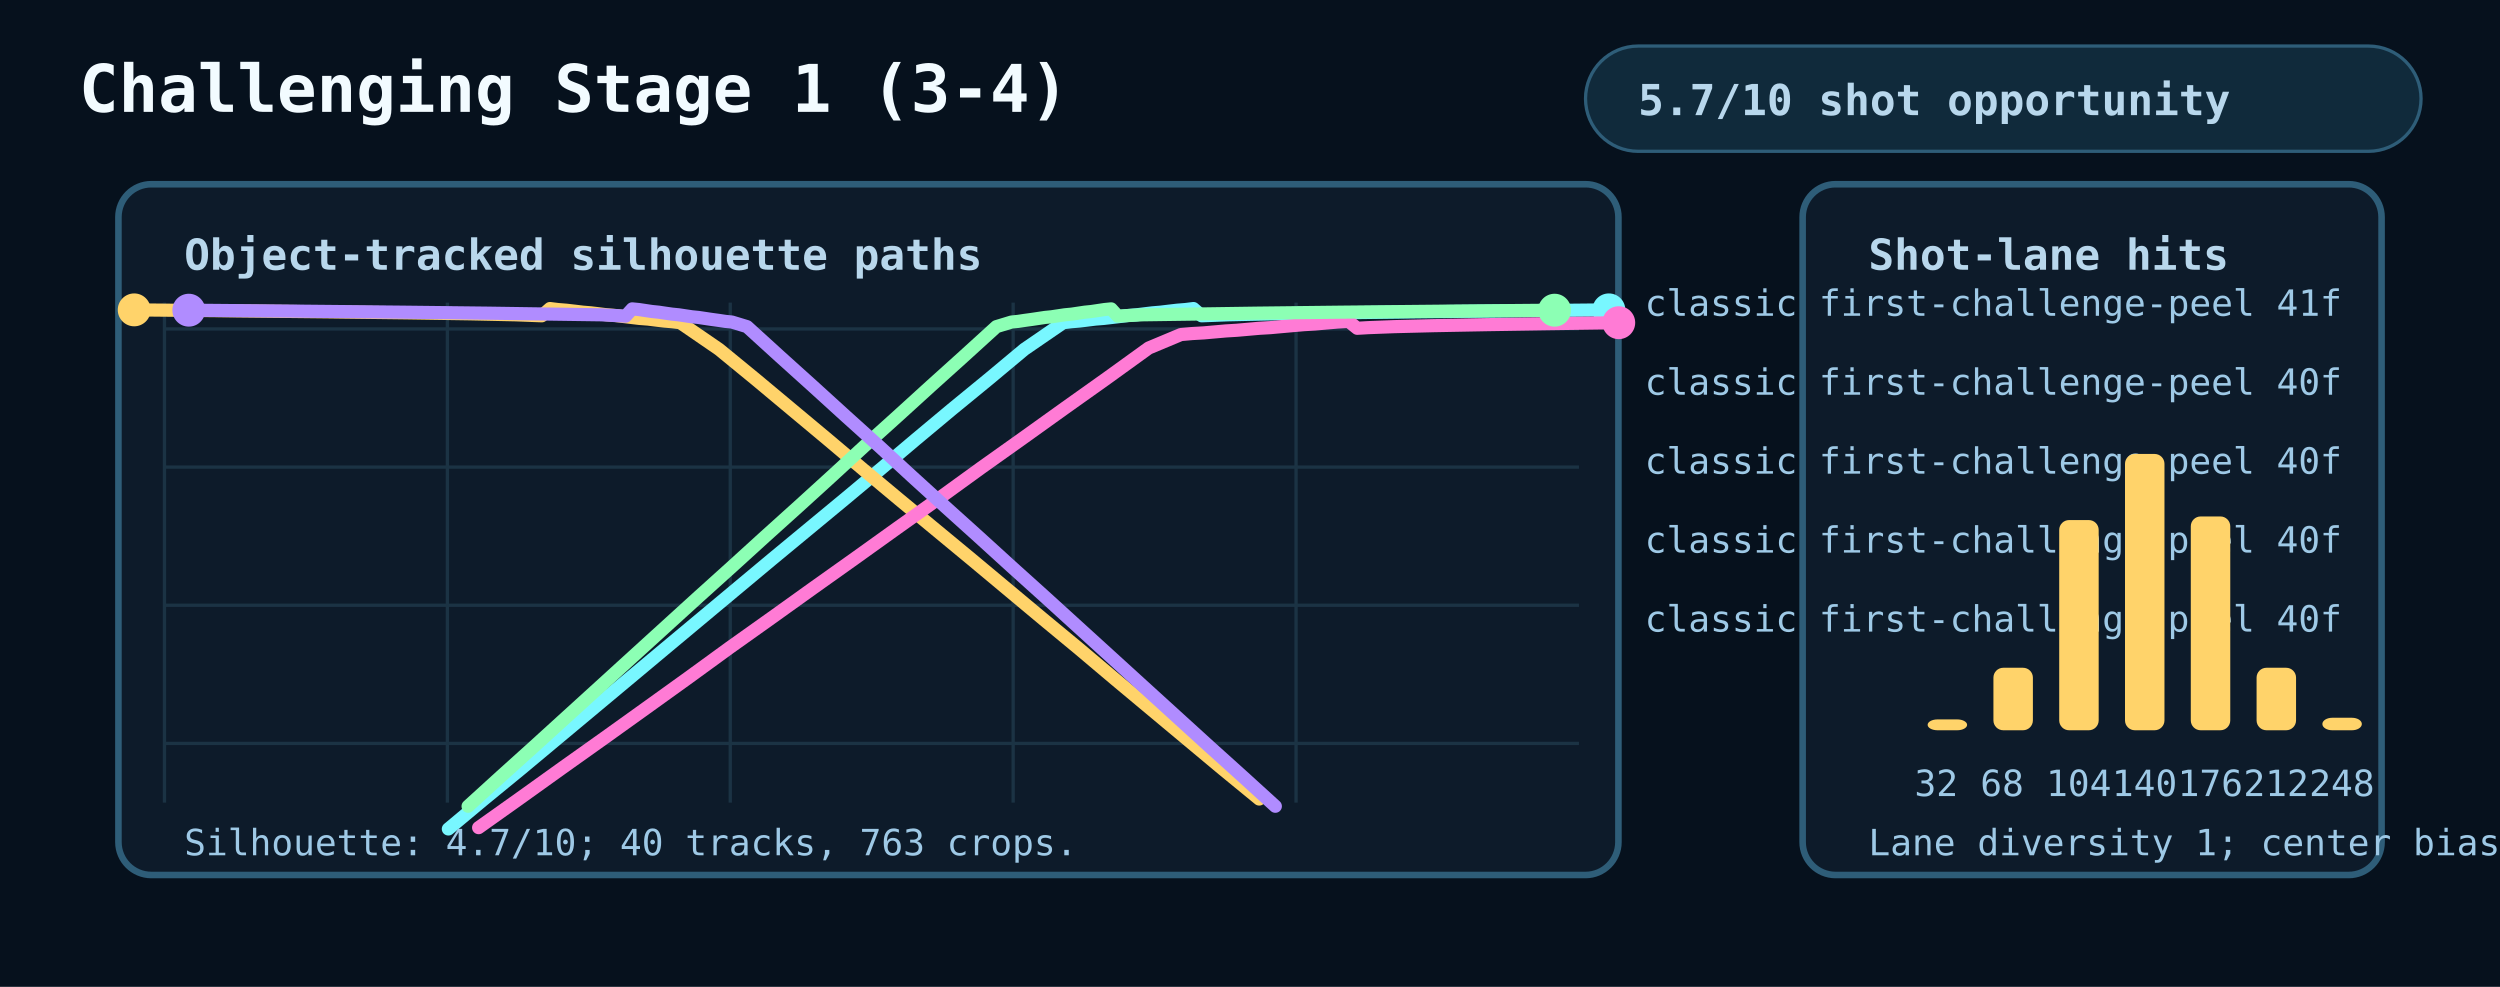
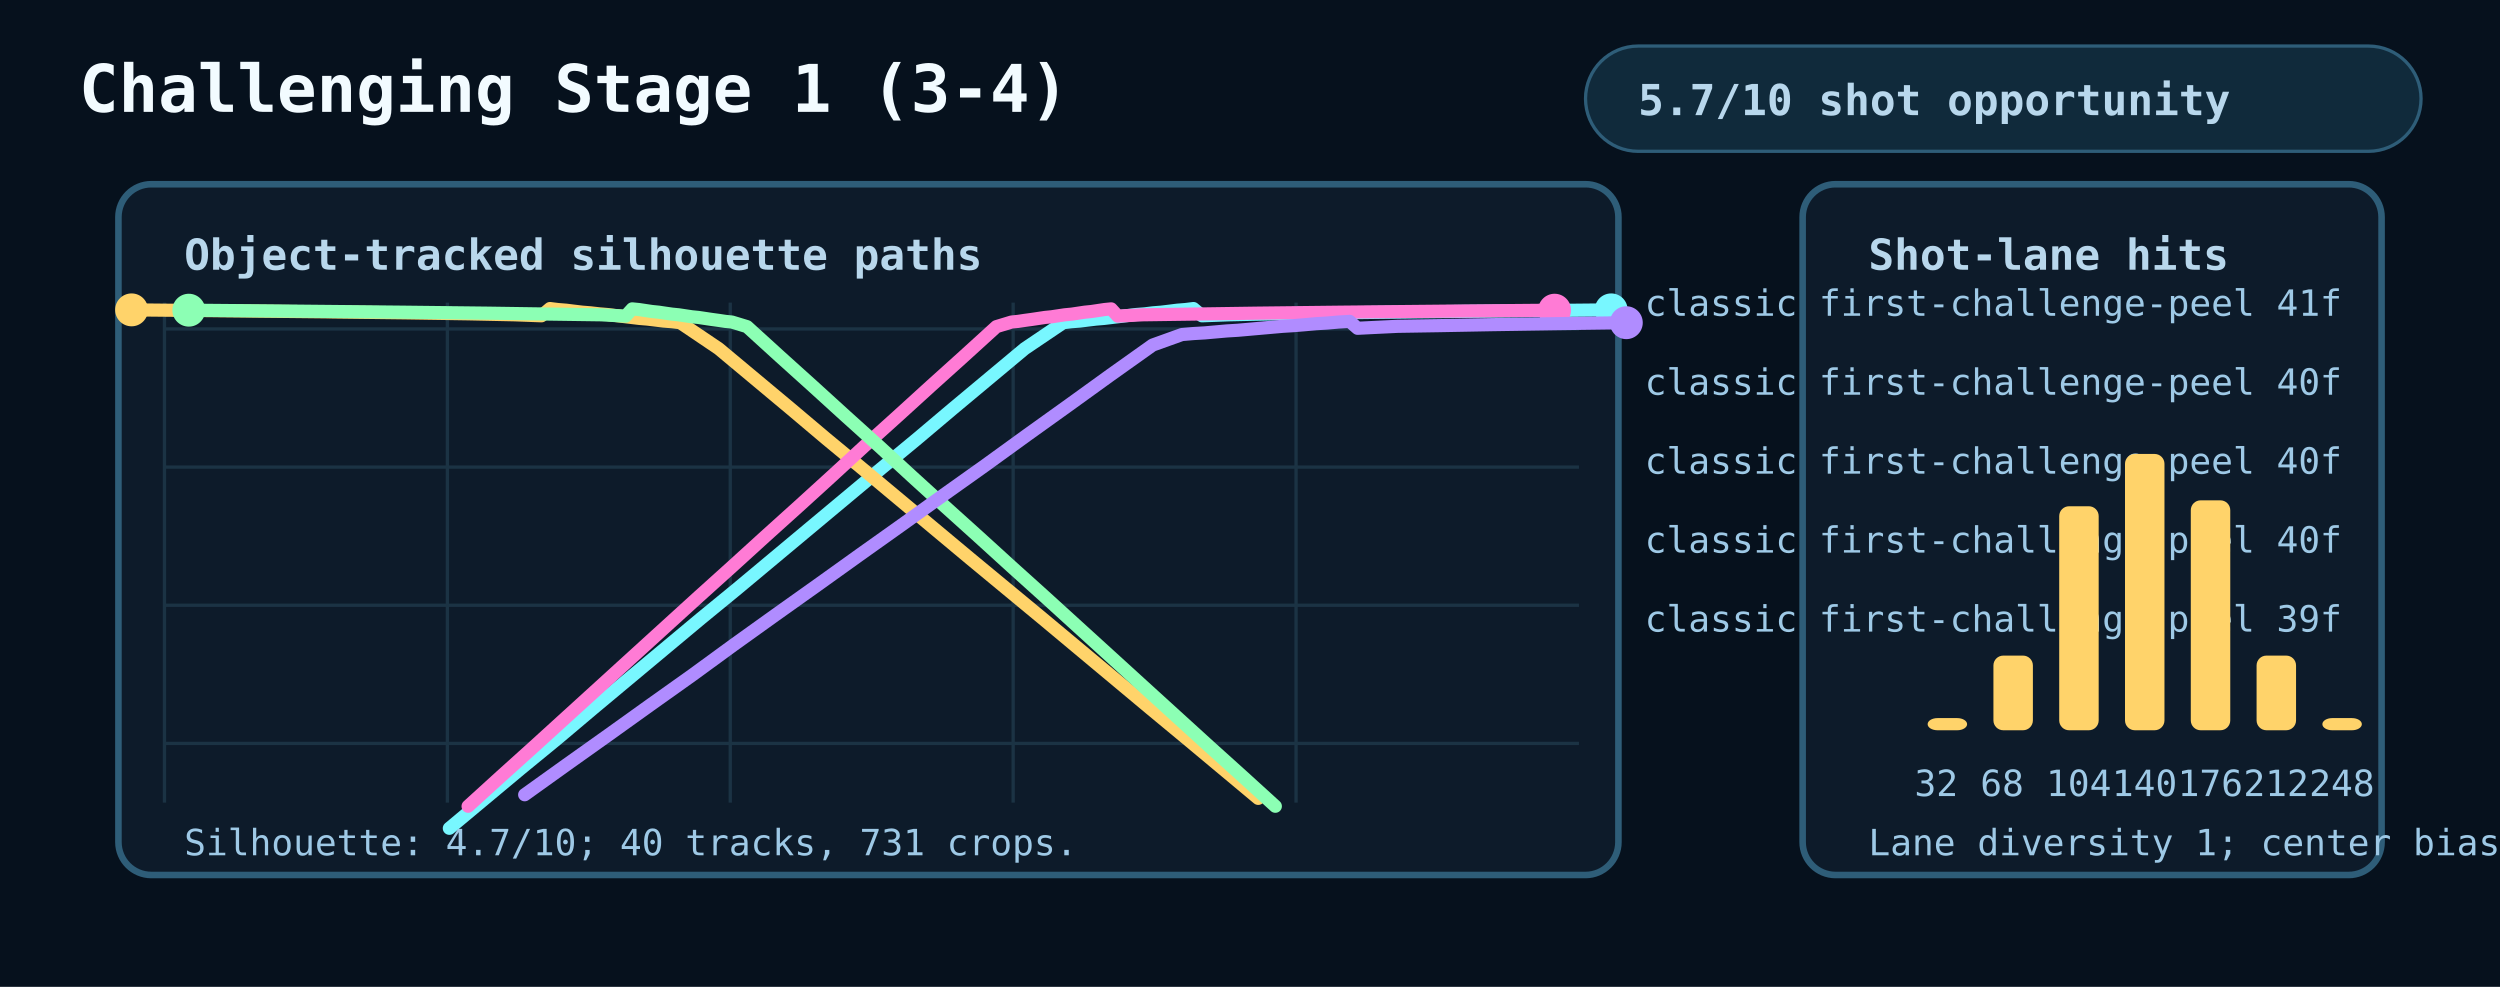
<svg xmlns="http://www.w3.org/2000/svg" width="760" height="300" viewBox="0 0 760 300" role="img" aria-labelledby="title desc">
  <style>
    .bg{fill:#06111d}.panel{fill:#0d1b2a;stroke:#2e5d78;stroke-width:2}.grid{stroke:#1b3344;stroke-width:1}.text{fill:#f2fbff;font:700 20px ui-monospace,Menlo,monospace}.small{fill:#b8d7ec;font:700 13px ui-monospace,Menlo,monospace}.tiny{fill:#9ec9e6;font:11px ui-monospace,Menlo,monospace}.pill{fill:#102a3b;stroke:#2e5d78}
  </style>
  <rect class="bg" x="0" y="0" width="760" height="300" />
  <text class="text" x="24" y="34">Challenging Stage 1 (3-4)</text>
  <rect class="pill" x="482" y="14" width="254" height="32" rx="16" />
  <text class="small" x="498" y="35">5.7/10 shot opportunity</text>
  <rect class="panel" x="36" y="56" width="456" height="210" rx="10" />
  <rect class="panel" x="548" y="56" width="176" height="210" rx="10" />
  <text class="small" x="56" y="82">Object-tracked silhouette paths</text>
  <text class="small" x="568" y="82">Shot-lane hits</text>
  <line class="grid" x1="50" y1="92" x2="50" y2="244" />
  <line class="grid" x1="136" y1="92" x2="136" y2="244" />
  <line class="grid" x1="222" y1="92" x2="222" y2="244" />
  <line class="grid" x1="308" y1="92" x2="308" y2="244" />
  <line class="grid" x1="394" y1="92" x2="394" y2="244" />
  <line class="grid" x1="50" y1="100" x2="480" y2="100" />
  <line class="grid" x1="50" y1="142" x2="480" y2="142" />
  <line class="grid" x1="50" y1="184" x2="480" y2="184" />
  <line class="grid" x1="50" y1="226" x2="480" y2="226" />
-   <polyline points="489.1,94.2 458.2,94.5 430.4,94.8 406.4,95.1 387.1,95.4 373.3,95.7 365.3,96 362.8,93.8 360.4,94.1 357.9,94.3 355.3,94.6 352.8,94.9 350.4,95.1 347.9,95.4 345.5,95.7 343,95.9 340.6,96.2 338.1,96.5 335.5,96.8 333,97 330.6,97.3 328.1,97.6 325.7,97.8 323.2,98.1 311.4,106.2 300.5,115.3 289.4,124.4 278.5,133.5 267.6,142.7 256.7,151.8 245.7,160.9 234.7,170 223.8,179.1 212.9,188.2 202,197.3 191,206.5 180.1,215.6 169.2,224.7 158.3,233.8 147.2,242.9 136.3,252" fill="none" stroke="#78f7ff" stroke-width="4" stroke-linecap="round" stroke-linejoin="round" />
-   <circle cx="489.1" cy="94.2" r="5" fill="#78f7ff" />
+   <polyline points="489.8,94.2 459,94.5 431,94.8 406.9,95.1 387.6,95.4 373.6,95.7 365.4,96 362.8,93.8 360.4,94.1 357.9,94.3 355.5,94.6 353,94.9 350.5,95.1 348.1,95.4 345.5,95.6 343,95.9 340.6,96.2 338.1,96.5 335.6,96.8 333.2,97 330.7,97.3 328.3,97.6 325.7,97.8 323.2,98.1 311.5,106 300.6,115.1 289.7,124.2 278.8,133.4 267.8,142.5 256.9,151.6 246,160.7 235.1,169.8 224.2,178.9 213.1,188 202.2,197.1 191.3,206.2 180.4,215.3 169.5,224.5 158.4,233.6 147.5,242.7 136.6,251.8" fill="none" stroke="#78f7ff" stroke-width="4" stroke-linecap="round" stroke-linejoin="round" />
+   <circle cx="489.8" cy="94.2" r="5" fill="#78f7ff" />
  <text class="tiny" x="500" y="96" fill="#78f7ff">classic first-challenge-peel 41f</text>
-   <polyline points="40.8,94.2 71.8,94.5 99.6,94.8 123.6,95.1 142.9,95.4 156.7,95.7 164.7,96 167.2,93.8 169.6,94.1 172.1,94.3 174.7,94.6 177.2,94.9 179.6,95.1 182.1,95.4 184.5,95.7 187,95.9 189.4,96.2 191.9,96.5 194.4,96.8 197,97 199.4,97.3 201.9,97.6 204.3,97.8 206.8,98.1 218.6,106.2 229.7,115.3 240.6,124.4 251.5,133.5 262.4,142.7 273.3,151.8 284.3,160.9 295.3,170 306.2,179.1 317.1,188.2 328.1,197.3 339,206.5 349.9,215.6 360.8,224.7 371.7,233.8 382.8,242.9" fill="none" stroke="#ffd36a" stroke-width="4" stroke-linecap="round" stroke-linejoin="round" />
-   <circle cx="40.8" cy="94.2" r="5" fill="#ffd36a" />
+   <polyline points="40,94.2 71,94.5 99,94.8 123.1,95.1 142.4,95.4 156.4,95.7 164.6,96 167.2,93.8 169.6,94.1 172.1,94.3 174.5,94.6 177,94.9 179.5,95.1 182.1,95.4 184.5,95.6 187,95.9 189.4,96.2 191.9,96.5 194.4,96.8 196.8,97 199.3,97.3 201.7,97.6 204.3,97.8 206.8,98.1 218.5,106 229.4,115.1 240.3,124.2 251.2,133.4 262.2,142.5 273.1,151.6 284,160.7 294.9,169.8 305.9,178.9 316.9,188 327.8,197.1 338.7,206.2 349.6,215.3 360.7,224.5 371.6,233.6 382.5,242.7" fill="none" stroke="#ffd36a" stroke-width="4" stroke-linecap="round" stroke-linejoin="round" />
+   <circle cx="40" cy="94.2" r="5" fill="#ffd36a" />
  <text class="tiny" x="500" y="120" fill="#ffd36a">classic first-challenge-peel 40f</text>
-   <polyline points="492.1,98.1 470.6,98.4 451.7,98.7 435.9,99 423.9,99.3 416,99.6 412.6,99.8 410,97.7 406.6,97.9 403.1,98.2 399.7,98.5 396.3,98.7 392.9,99 389.5,99.3 386.2,99.6 382.8,99.8 379.4,100.1 376,100.4 372.7,100.6 369.3,100.9 365.9,101.2 362.4,101.4 359,101.7 349.2,105.8 336.6,114.9 323.8,124 311.1,133.1 298.3,142.2 285.6,151.4 272.8,160.5 260.1,169.6 247.3,178.7 234.6,187.8 221.8,196.9 209.3,206 196.5,215.2 183.8,224.3 171,233.4 158.3,242.5 145.5,251.6" fill="none" stroke="#ff7bd5" stroke-width="4" stroke-linecap="round" stroke-linejoin="round" />
-   <circle cx="492.1" cy="98.1" r="5" fill="#ff7bd5" />
+   <polyline points="472.6,94.3 438.4,94.6 407.7,94.9 381.9,95.2 361.4,95.5 347.3,95.7 339.8,96.1 337.8,93.9 335.8,94.1 333.8,94.4 331.8,94.7 329.8,94.9 327.8,95.2 325.8,95.5 323.7,95.7 321.7,96 319.7,96.3 317.7,96.5 315.7,96.8 313.7,97.1 311.5,97.4 309.5,97.7 307.5,97.9 302.9,99.3 292.9,108.4 282.8,117.5 272.8,126.6 262.7,135.7 252.7,144.9 242.7,154 232.6,163.1 222.6,172.2 212.5,181.3 202.5,190.4 192.5,199.5 182.4,208.7 172.4,217.8 162.4,226.9 152.3,236 142.3,245.1" fill="none" stroke="#ff7bd5" stroke-width="4" stroke-linecap="round" stroke-linejoin="round" />
+   <circle cx="472.6" cy="94.3" r="5" fill="#ff7bd5" />
  <text class="tiny" x="500" y="144" fill="#ff7bd5">classic first-challenge-peel 40f</text>
-   <polyline points="472.6,94.3 438.4,94.6 407.7,94.9 381.9,95.2 361.4,95.5 347.3,95.7 339.8,96.1 337.8,93.9 335.8,94.1 333.8,94.4 331.8,94.7 329.8,94.9 327.8,95.2 325.8,95.5 323.7,95.7 321.7,96 319.7,96.3 317.7,96.5 315.7,96.8 313.7,97.1 311.5,97.4 309.5,97.7 307.5,97.9 302.9,99.3 292.9,108.4 282.8,117.5 272.8,126.6 262.7,135.7 252.7,144.9 242.7,154 232.6,163.1 222.6,172.2 212.5,181.3 202.5,190.4 192.5,199.5 182.4,208.7 172.4,217.8 162.4,226.9 152.3,236 142.3,245.1" fill="none" stroke="#8cffb4" stroke-width="4" stroke-linecap="round" stroke-linejoin="round" />
-   <circle cx="472.6" cy="94.3" r="5" fill="#8cffb4" />
+   <polyline points="57.4,94.3 91.6,94.6 122.3,94.9 148.3,95.2 168.6,95.5 182.7,95.7 190.2,96.1 192.2,93.9 194.2,94.1 196.2,94.4 198.2,94.7 200.2,94.9 202.2,95.2 204.3,95.5 206.3,95.7 208.3,96 210.3,96.3 212.3,96.5 214.3,96.8 216.3,97.1 218.5,97.4 220.5,97.7 222.5,97.9 227.1,99.3 237.1,108.4 247.2,117.5 257.2,126.6 267.3,135.7 277.3,144.9 287.3,154 297.4,163.1 307.4,172.2 317.5,181.3 327.5,190.4 337.5,199.5 347.6,208.7 357.6,217.8 367.6,226.9 377.7,236 387.7,245.1" fill="none" stroke="#8cffb4" stroke-width="4" stroke-linecap="round" stroke-linejoin="round" />
+   <circle cx="57.4" cy="94.3" r="5" fill="#8cffb4" />
  <text class="tiny" x="500" y="168" fill="#8cffb4">classic first-challenge-peel 40f</text>
-   <polyline points="57.4,94.3 91.6,94.6 122.3,94.9 148.3,95.2 168.6,95.5 182.7,95.7 190.2,96.1 192.2,93.9 194.2,94.1 196.2,94.4 198.2,94.7 200.2,94.9 202.2,95.2 204.3,95.5 206.3,95.7 208.3,96 210.3,96.3 212.3,96.5 214.3,96.8 216.3,97.1 218.5,97.4 220.5,97.7 222.5,97.9 227.1,99.3 237.1,108.4 247.2,117.5 257.2,126.6 267.3,135.7 277.3,144.9 287.3,154 297.4,163.1 307.4,172.2 317.5,181.3 327.5,190.4 337.5,199.5 347.6,208.7 357.6,217.8 367.6,226.9 377.7,236 387.7,245.1" fill="none" stroke="#b08cff" stroke-width="4" stroke-linecap="round" stroke-linejoin="round" />
-   <circle cx="57.4" cy="94.3" r="5" fill="#b08cff" />
-   <text class="tiny" x="500" y="192" fill="#b08cff">classic first-challenge-peel 40f</text>
-   <rect x="586" y="218.7" width="12" height="3.3" rx="3" fill="#ffd36a" />
+   <polyline points="494.4,98.1 472.6,98.4 453.3,98.7 437.3,99 424.9,99.2 416.6,99.6 412.7,99.8 410.3,97.7 406.9,97.9 403.5,98.2 400.1,98.4 396.8,98.7 393.2,99 389.9,99.2 386.5,99.5 383.1,99.8 379.7,100.1 376.3,100.4 373,100.6 369.6,100.9 366.2,101.2 362.8,101.4 359.3,101.7 350.4,104.9 337.6,114 325,123.1 312.3,132.2 299.6,141.4 286.8,150.5 274.1,159.6 261.3,168.7 248.6,177.8 235.8,186.9 223.1,196 210.5,205.2 197.7,214.3 185,223.4 172.2,232.5 159.5,241.6" fill="none" stroke="#b08cff" stroke-width="4" stroke-linecap="round" stroke-linejoin="round" />
+   <circle cx="494.4" cy="98.1" r="5" fill="#b08cff" />
+   <text class="tiny" x="500" y="192" fill="#b08cff">classic first-challenge-peel 39f</text>
+   <rect x="586" y="218.3" width="12" height="3.7" rx="3" fill="#ffd36a" />
  <text class="tiny" x="582" y="242">32</text>
-   <rect x="606" y="203" width="12" height="19" rx="3" fill="#ffd36a" />
+   <rect x="606" y="199.3" width="12" height="22.7" rx="3" fill="#ffd36a" />
  <text class="tiny" x="602" y="242">68</text>
-   <rect x="626" y="158.1" width="12" height="63.9" rx="3" fill="#ffd36a" />
+   <rect x="626" y="153.9" width="12" height="68.1" rx="3" fill="#ffd36a" />
  <text class="tiny" x="622" y="242">104</text>
  <rect x="646" y="138" width="12" height="84" rx="3" fill="#ffd36a" />
  <text class="tiny" x="642" y="242">140</text>
-   <rect x="666" y="157" width="12" height="65" rx="3" fill="#ffd36a" />
+   <rect x="666" y="152.1" width="12" height="69.9" rx="3" fill="#ffd36a" />
  <text class="tiny" x="662" y="242">176</text>
-   <rect x="686" y="203" width="12" height="19" rx="3" fill="#ffd36a" />
+   <rect x="686" y="199.3" width="12" height="22.7" rx="3" fill="#ffd36a" />
  <text class="tiny" x="682" y="242">212</text>
-   <rect x="706" y="218.2" width="12" height="3.8" rx="3" fill="#ffd36a" />
+   <rect x="706" y="218.3" width="12" height="3.7" rx="3" fill="#ffd36a" />
  <text class="tiny" x="702" y="242">248</text>
-   <text class="tiny" x="56" y="260">Silhouette: 4.7/10; 40 tracks, 763 crops.</text>
-   <text class="tiny" x="568" y="260">Lane diversity 1; center bias 0.326.</text>
+   <text class="tiny" x="56" y="260">Silhouette: 4.7/10; 40 tracks, 731 crops.</text>
+   <text class="tiny" x="568" y="260">Lane diversity 1; center bias 0.306.</text>
</svg>
